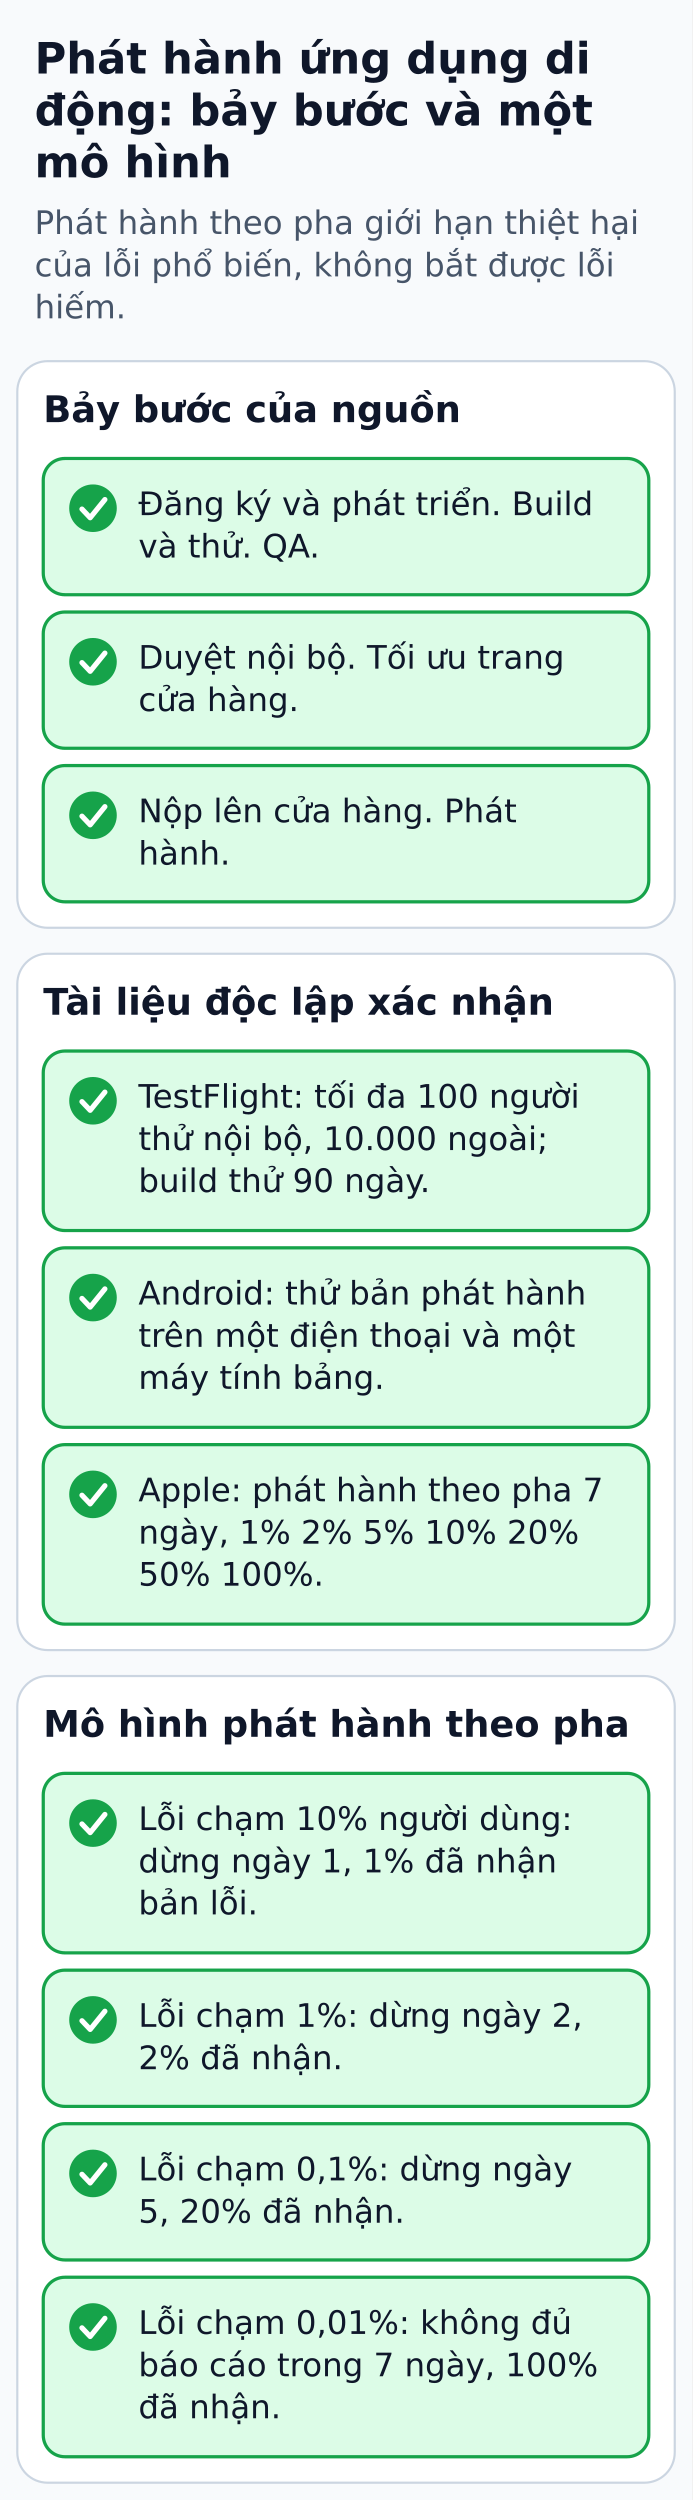
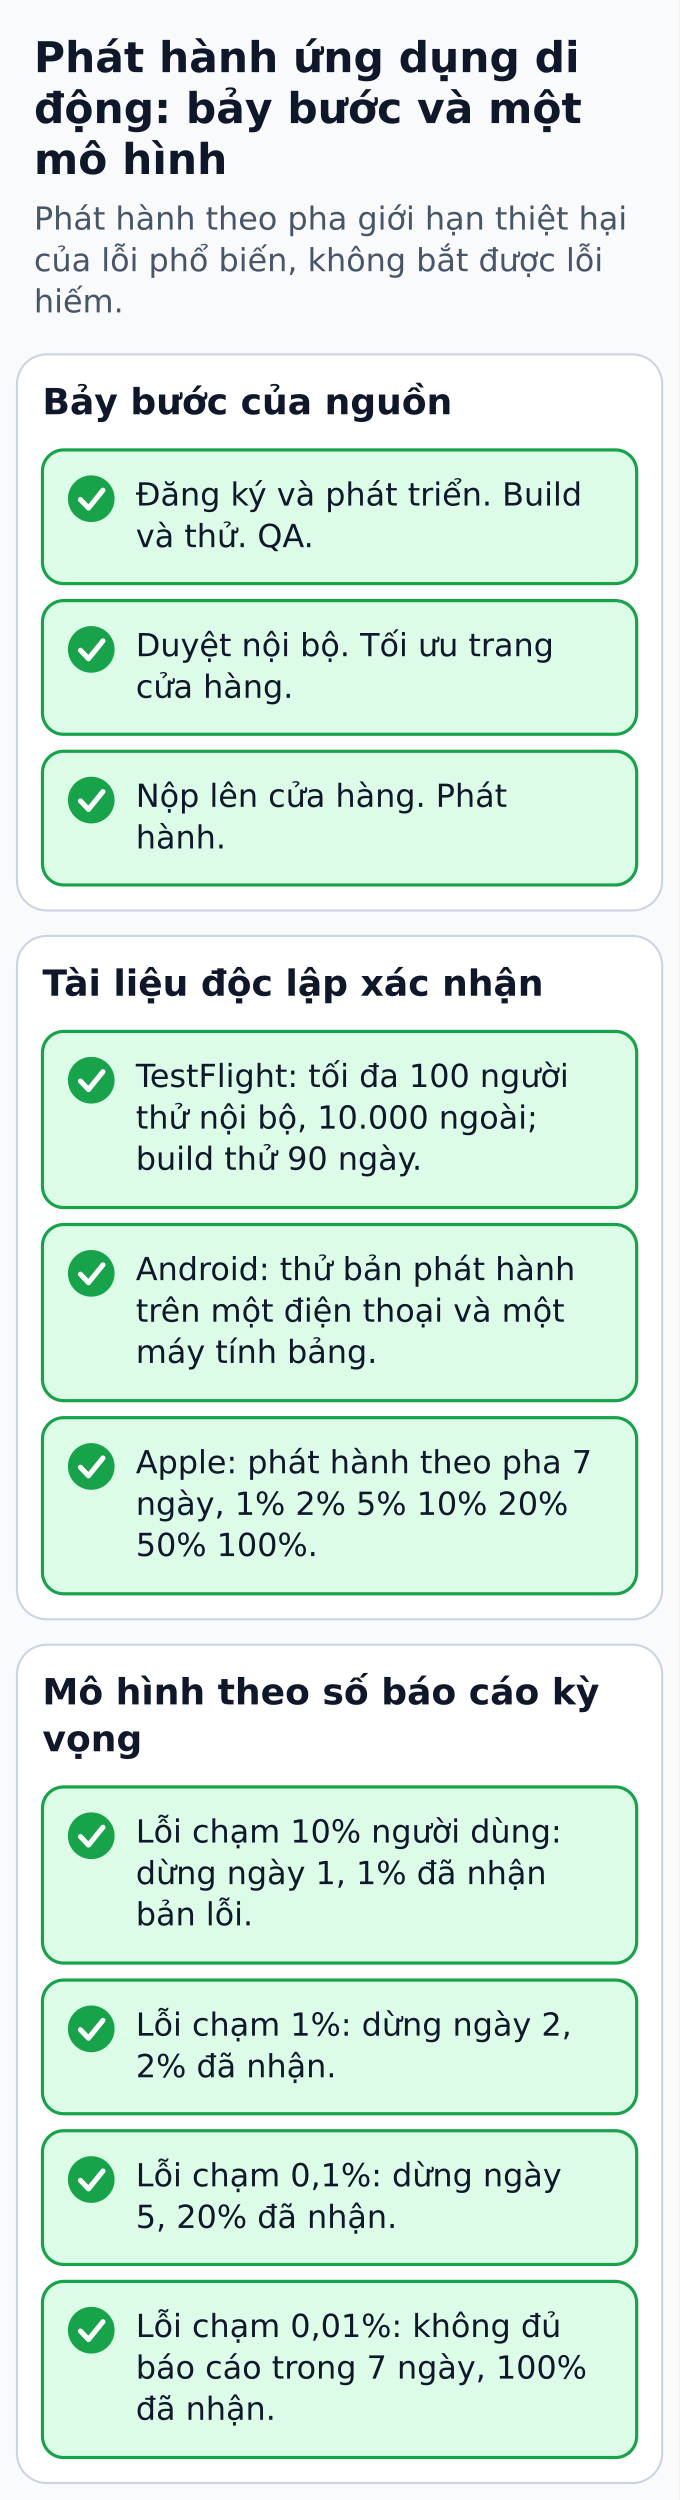
- <svg xmlns="http://www.w3.org/2000/svg" width="320" height="1156" viewBox="0 0 320 1156" role="img" aria-labelledby="title desc">
+ <svg xmlns="http://www.w3.org/2000/svg" width="320" height="1178" viewBox="0 0 320 1178" role="img" aria-labelledby="title desc">
  <defs>
    <marker id="arrow" markerWidth="8" markerHeight="8" refX="6" refY="3" orient="auto">
      <path d="M0,0 L6,3 L0,6" fill="none" stroke="#334155" stroke-width="1.5" />
    </marker>
  </defs>
-   <rect width="320" height="1156" fill="#f8fafc" />
+   <rect width="320" height="1178" fill="#f8fafc" />
  <g font-family="DejaVu Sans, Arial, sans-serif" fill="#0f172a">
    <text x="16" y="34" font-size="20" fill="#0f172a" font-weight="bold" text-anchor="start">Phát hành ứng dụng di</text>
    <text x="16" y="58" font-size="20" fill="#0f172a" font-weight="bold" text-anchor="start">động: bảy bước và một</text>
    <text x="16" y="82" font-size="20" fill="#0f172a" font-weight="bold" text-anchor="start">mô hình</text>
    <text x="16" y="108.2" font-size="15" fill="#475569" font-weight="normal" text-anchor="start">Phát hành theo pha giới hạn thiệt hại</text>
    <text x="16" y="127.8" font-size="15" fill="#475569" font-weight="normal" text-anchor="start">của lỗi phổ biến, không bắt được lỗi</text>
    <text x="16" y="147.2" font-size="15" fill="#475569" font-weight="normal" text-anchor="start">hiếm.</text>
    <rect x="8" y="167" width="304" height="262" rx="14" fill="#ffffff" stroke="#cbd5e1" stroke-width="1" />
    <text x="20" y="195.2" font-size="17" fill="#0f172a" font-weight="bold" text-anchor="start">Bảy bước của nguồn</text>
    <rect x="20" y="212" width="280" height="63" rx="10" fill="#dcfce7" stroke="#16a34a" stroke-width="1.5" />
    <circle cx="43" cy="235" r="11" fill="#16a34a" />
    <polyline points="37.9,235.4 41.7,239.4 48.5,231" fill="none" stroke="#ffffff" stroke-width="2.4" stroke-linecap="round" stroke-linejoin="round" />
    <text x="64" y="238.2" font-size="15" fill="#0f172a" font-weight="normal" text-anchor="start">Đăng ký và phát triển. Build</text>
    <text x="64" y="257.8" font-size="15" fill="#0f172a" font-weight="normal" text-anchor="start">và thử. QA.</text>
    <rect x="20" y="283" width="280" height="63" rx="10" fill="#dcfce7" stroke="#16a34a" stroke-width="1.5" />
    <circle cx="43" cy="306" r="11" fill="#16a34a" />
    <polyline points="37.9,306.4 41.7,310.4 48.5,302" fill="none" stroke="#ffffff" stroke-width="2.4" stroke-linecap="round" stroke-linejoin="round" />
    <text x="64" y="309.2" font-size="15" fill="#0f172a" font-weight="normal" text-anchor="start">Duyệt nội bộ. Tối ưu trang</text>
    <text x="64" y="328.8" font-size="15" fill="#0f172a" font-weight="normal" text-anchor="start">cửa hàng.</text>
    <rect x="20" y="354" width="280" height="63" rx="10" fill="#dcfce7" stroke="#16a34a" stroke-width="1.5" />
    <circle cx="43" cy="377" r="11" fill="#16a34a" />
    <polyline points="37.9,377.4 41.7,381.4 48.5,373" fill="none" stroke="#ffffff" stroke-width="2.4" stroke-linecap="round" stroke-linejoin="round" />
    <text x="64" y="380.2" font-size="15" fill="#0f172a" font-weight="normal" text-anchor="start">Nộp lên cửa hàng. Phát</text>
    <text x="64" y="399.8" font-size="15" fill="#0f172a" font-weight="normal" text-anchor="start">hành.</text>
    <rect x="8" y="441" width="304" height="322" rx="14" fill="#ffffff" stroke="#cbd5e1" stroke-width="1" />
    <text x="20" y="469.2" font-size="17" fill="#0f172a" font-weight="bold" text-anchor="start">Tài liệu độc lập xác nhận</text>
    <rect x="20" y="486" width="280" height="83" rx="10" fill="#dcfce7" stroke="#16a34a" stroke-width="1.5" />
    <circle cx="43" cy="509" r="11" fill="#16a34a" />
    <polyline points="37.9,509.4 41.7,513.4 48.5,505" fill="none" stroke="#ffffff" stroke-width="2.4" stroke-linecap="round" stroke-linejoin="round" />
    <text x="64" y="512.2" font-size="15" fill="#0f172a" font-weight="normal" text-anchor="start">TestFlight: tối đa 100 người</text>
    <text x="64" y="531.8" font-size="15" fill="#0f172a" font-weight="normal" text-anchor="start">thử nội bộ, 10.000 ngoài;</text>
    <text x="64" y="551.2" font-size="15" fill="#0f172a" font-weight="normal" text-anchor="start">build thử 90 ngày.</text>
    <rect x="20" y="577" width="280" height="83" rx="10" fill="#dcfce7" stroke="#16a34a" stroke-width="1.5" />
    <circle cx="43" cy="600" r="11" fill="#16a34a" />
    <polyline points="37.9,600.4 41.7,604.4 48.5,596" fill="none" stroke="#ffffff" stroke-width="2.4" stroke-linecap="round" stroke-linejoin="round" />
    <text x="64" y="603.2" font-size="15" fill="#0f172a" font-weight="normal" text-anchor="start">Android: thử bản phát hành</text>
    <text x="64" y="622.8" font-size="15" fill="#0f172a" font-weight="normal" text-anchor="start">trên một điện thoại và một</text>
    <text x="64" y="642.2" font-size="15" fill="#0f172a" font-weight="normal" text-anchor="start">máy tính bảng.</text>
    <rect x="20" y="668" width="280" height="83" rx="10" fill="#dcfce7" stroke="#16a34a" stroke-width="1.5" />
    <circle cx="43" cy="691" r="11" fill="#16a34a" />
    <polyline points="37.9,691.4 41.7,695.4 48.5,687" fill="none" stroke="#ffffff" stroke-width="2.4" stroke-linecap="round" stroke-linejoin="round" />
    <text x="64" y="694.2" font-size="15" fill="#0f172a" font-weight="normal" text-anchor="start">Apple: phát hành theo pha 7</text>
    <text x="64" y="713.8" font-size="15" fill="#0f172a" font-weight="normal" text-anchor="start">ngày, 1% 2% 5% 10% 20%</text>
    <text x="64" y="733.2" font-size="15" fill="#0f172a" font-weight="normal" text-anchor="start">50% 100%.</text>
-     <rect x="8" y="775" width="304" height="373" rx="14" fill="#ffffff" stroke="#cbd5e1" stroke-width="1" />
-     <text x="20" y="803.1" font-size="17" fill="#0f172a" font-weight="bold" text-anchor="start">Mô hình phát hành theo pha</text>
-     <rect x="20" y="820" width="280" height="83" rx="10" fill="#dcfce7" stroke="#16a34a" stroke-width="1.5" />
-     <circle cx="43" cy="843" r="11" fill="#16a34a" />
-     <polyline points="37.9,843.4 41.7,847.4 48.5,839" fill="none" stroke="#ffffff" stroke-width="2.4" stroke-linecap="round" stroke-linejoin="round" />
-     <text x="64" y="846.2" font-size="15" fill="#0f172a" font-weight="normal" text-anchor="start">Lỗi chạm 10% người dùng:</text>
-     <text x="64" y="865.8" font-size="15" fill="#0f172a" font-weight="normal" text-anchor="start">dừng ngày 1, 1% đã nhận</text>
-     <text x="64" y="885.2" font-size="15" fill="#0f172a" font-weight="normal" text-anchor="start">bản lỗi.</text>
-     <rect x="20" y="911" width="280" height="63" rx="10" fill="#dcfce7" stroke="#16a34a" stroke-width="1.5" />
-     <circle cx="43" cy="934" r="11" fill="#16a34a" />
-     <polyline points="37.9,934.4 41.7,938.4 48.5,930" fill="none" stroke="#ffffff" stroke-width="2.4" stroke-linecap="round" stroke-linejoin="round" />
-     <text x="64" y="937.2" font-size="15" fill="#0f172a" font-weight="normal" text-anchor="start">Lỗi chạm 1%: dừng ngày 2,</text>
-     <text x="64" y="956.8" font-size="15" fill="#0f172a" font-weight="normal" text-anchor="start">2% đã nhận.</text>
-     <rect x="20" y="982" width="280" height="63" rx="10" fill="#dcfce7" stroke="#16a34a" stroke-width="1.5" />
-     <circle cx="43" cy="1005" r="11" fill="#16a34a" />
-     <polyline points="37.9,1005.4 41.7,1009.4 48.5,1001" fill="none" stroke="#ffffff" stroke-width="2.4" stroke-linecap="round" stroke-linejoin="round" />
-     <text x="64" y="1008.2" font-size="15" fill="#0f172a" font-weight="normal" text-anchor="start">Lỗi chạm 0,1%: dừng ngày</text>
-     <text x="64" y="1027.8" font-size="15" fill="#0f172a" font-weight="normal" text-anchor="start">5, 20% đã nhận.</text>
-     <rect x="20" y="1053" width="280" height="83" rx="10" fill="#dcfce7" stroke="#16a34a" stroke-width="1.5" />
-     <circle cx="43" cy="1076" r="11" fill="#16a34a" />
-     <polyline points="37.9,1076.4 41.7,1080.4 48.5,1072" fill="none" stroke="#ffffff" stroke-width="2.4" stroke-linecap="round" stroke-linejoin="round" />
-     <text x="64" y="1079.2" font-size="15" fill="#0f172a" font-weight="normal" text-anchor="start">Lỗi chạm 0,01%: không đủ</text>
-     <text x="64" y="1098.8" font-size="15" fill="#0f172a" font-weight="normal" text-anchor="start">báo cáo trong 7 ngày, 100%</text>
-     <text x="64" y="1118.2" font-size="15" fill="#0f172a" font-weight="normal" text-anchor="start">đã nhận.</text>
+     <rect x="8" y="775" width="304" height="395" rx="14" fill="#ffffff" stroke="#cbd5e1" stroke-width="1" />
+     <text x="20" y="803.1" font-size="17" fill="#0f172a" font-weight="bold" text-anchor="start">Mô hình theo số báo cáo kỳ</text>
+     <text x="20" y="825.2" font-size="17" fill="#0f172a" font-weight="bold" text-anchor="start">vọng</text>
+     <rect x="20" y="842" width="280" height="83" rx="10" fill="#dcfce7" stroke="#16a34a" stroke-width="1.5" />
+     <circle cx="43" cy="865" r="11" fill="#16a34a" />
+     <polyline points="37.9,865.4 41.7,869.4 48.5,861" fill="none" stroke="#ffffff" stroke-width="2.4" stroke-linecap="round" stroke-linejoin="round" />
+     <text x="64" y="868.2" font-size="15" fill="#0f172a" font-weight="normal" text-anchor="start">Lỗi chạm 10% người dùng:</text>
+     <text x="64" y="887.8" font-size="15" fill="#0f172a" font-weight="normal" text-anchor="start">dừng ngày 1, 1% đã nhận</text>
+     <text x="64" y="907.2" font-size="15" fill="#0f172a" font-weight="normal" text-anchor="start">bản lỗi.</text>
+     <rect x="20" y="933" width="280" height="63" rx="10" fill="#dcfce7" stroke="#16a34a" stroke-width="1.5" />
+     <circle cx="43" cy="956" r="11" fill="#16a34a" />
+     <polyline points="37.9,956.4 41.7,960.4 48.5,952" fill="none" stroke="#ffffff" stroke-width="2.4" stroke-linecap="round" stroke-linejoin="round" />
+     <text x="64" y="959.2" font-size="15" fill="#0f172a" font-weight="normal" text-anchor="start">Lỗi chạm 1%: dừng ngày 2,</text>
+     <text x="64" y="978.8" font-size="15" fill="#0f172a" font-weight="normal" text-anchor="start">2% đã nhận.</text>
+     <rect x="20" y="1004" width="280" height="63" rx="10" fill="#dcfce7" stroke="#16a34a" stroke-width="1.5" />
+     <circle cx="43" cy="1027" r="11" fill="#16a34a" />
+     <polyline points="37.9,1027.4 41.7,1031.4 48.5,1023" fill="none" stroke="#ffffff" stroke-width="2.4" stroke-linecap="round" stroke-linejoin="round" />
+     <text x="64" y="1030.2" font-size="15" fill="#0f172a" font-weight="normal" text-anchor="start">Lỗi chạm 0,1%: dừng ngày</text>
+     <text x="64" y="1049.8" font-size="15" fill="#0f172a" font-weight="normal" text-anchor="start">5, 20% đã nhận.</text>
+     <rect x="20" y="1075" width="280" height="83" rx="10" fill="#dcfce7" stroke="#16a34a" stroke-width="1.5" />
+     <circle cx="43" cy="1098" r="11" fill="#16a34a" />
+     <polyline points="37.9,1098.4 41.7,1102.4 48.5,1094" fill="none" stroke="#ffffff" stroke-width="2.4" stroke-linecap="round" stroke-linejoin="round" />
+     <text x="64" y="1101.2" font-size="15" fill="#0f172a" font-weight="normal" text-anchor="start">Lỗi chạm 0,01%: không đủ</text>
+     <text x="64" y="1120.8" font-size="15" fill="#0f172a" font-weight="normal" text-anchor="start">báo cáo trong 7 ngày, 100%</text>
+     <text x="64" y="1140.2" font-size="15" fill="#0f172a" font-weight="normal" text-anchor="start">đã nhận.</text>
  </g>
</svg>
